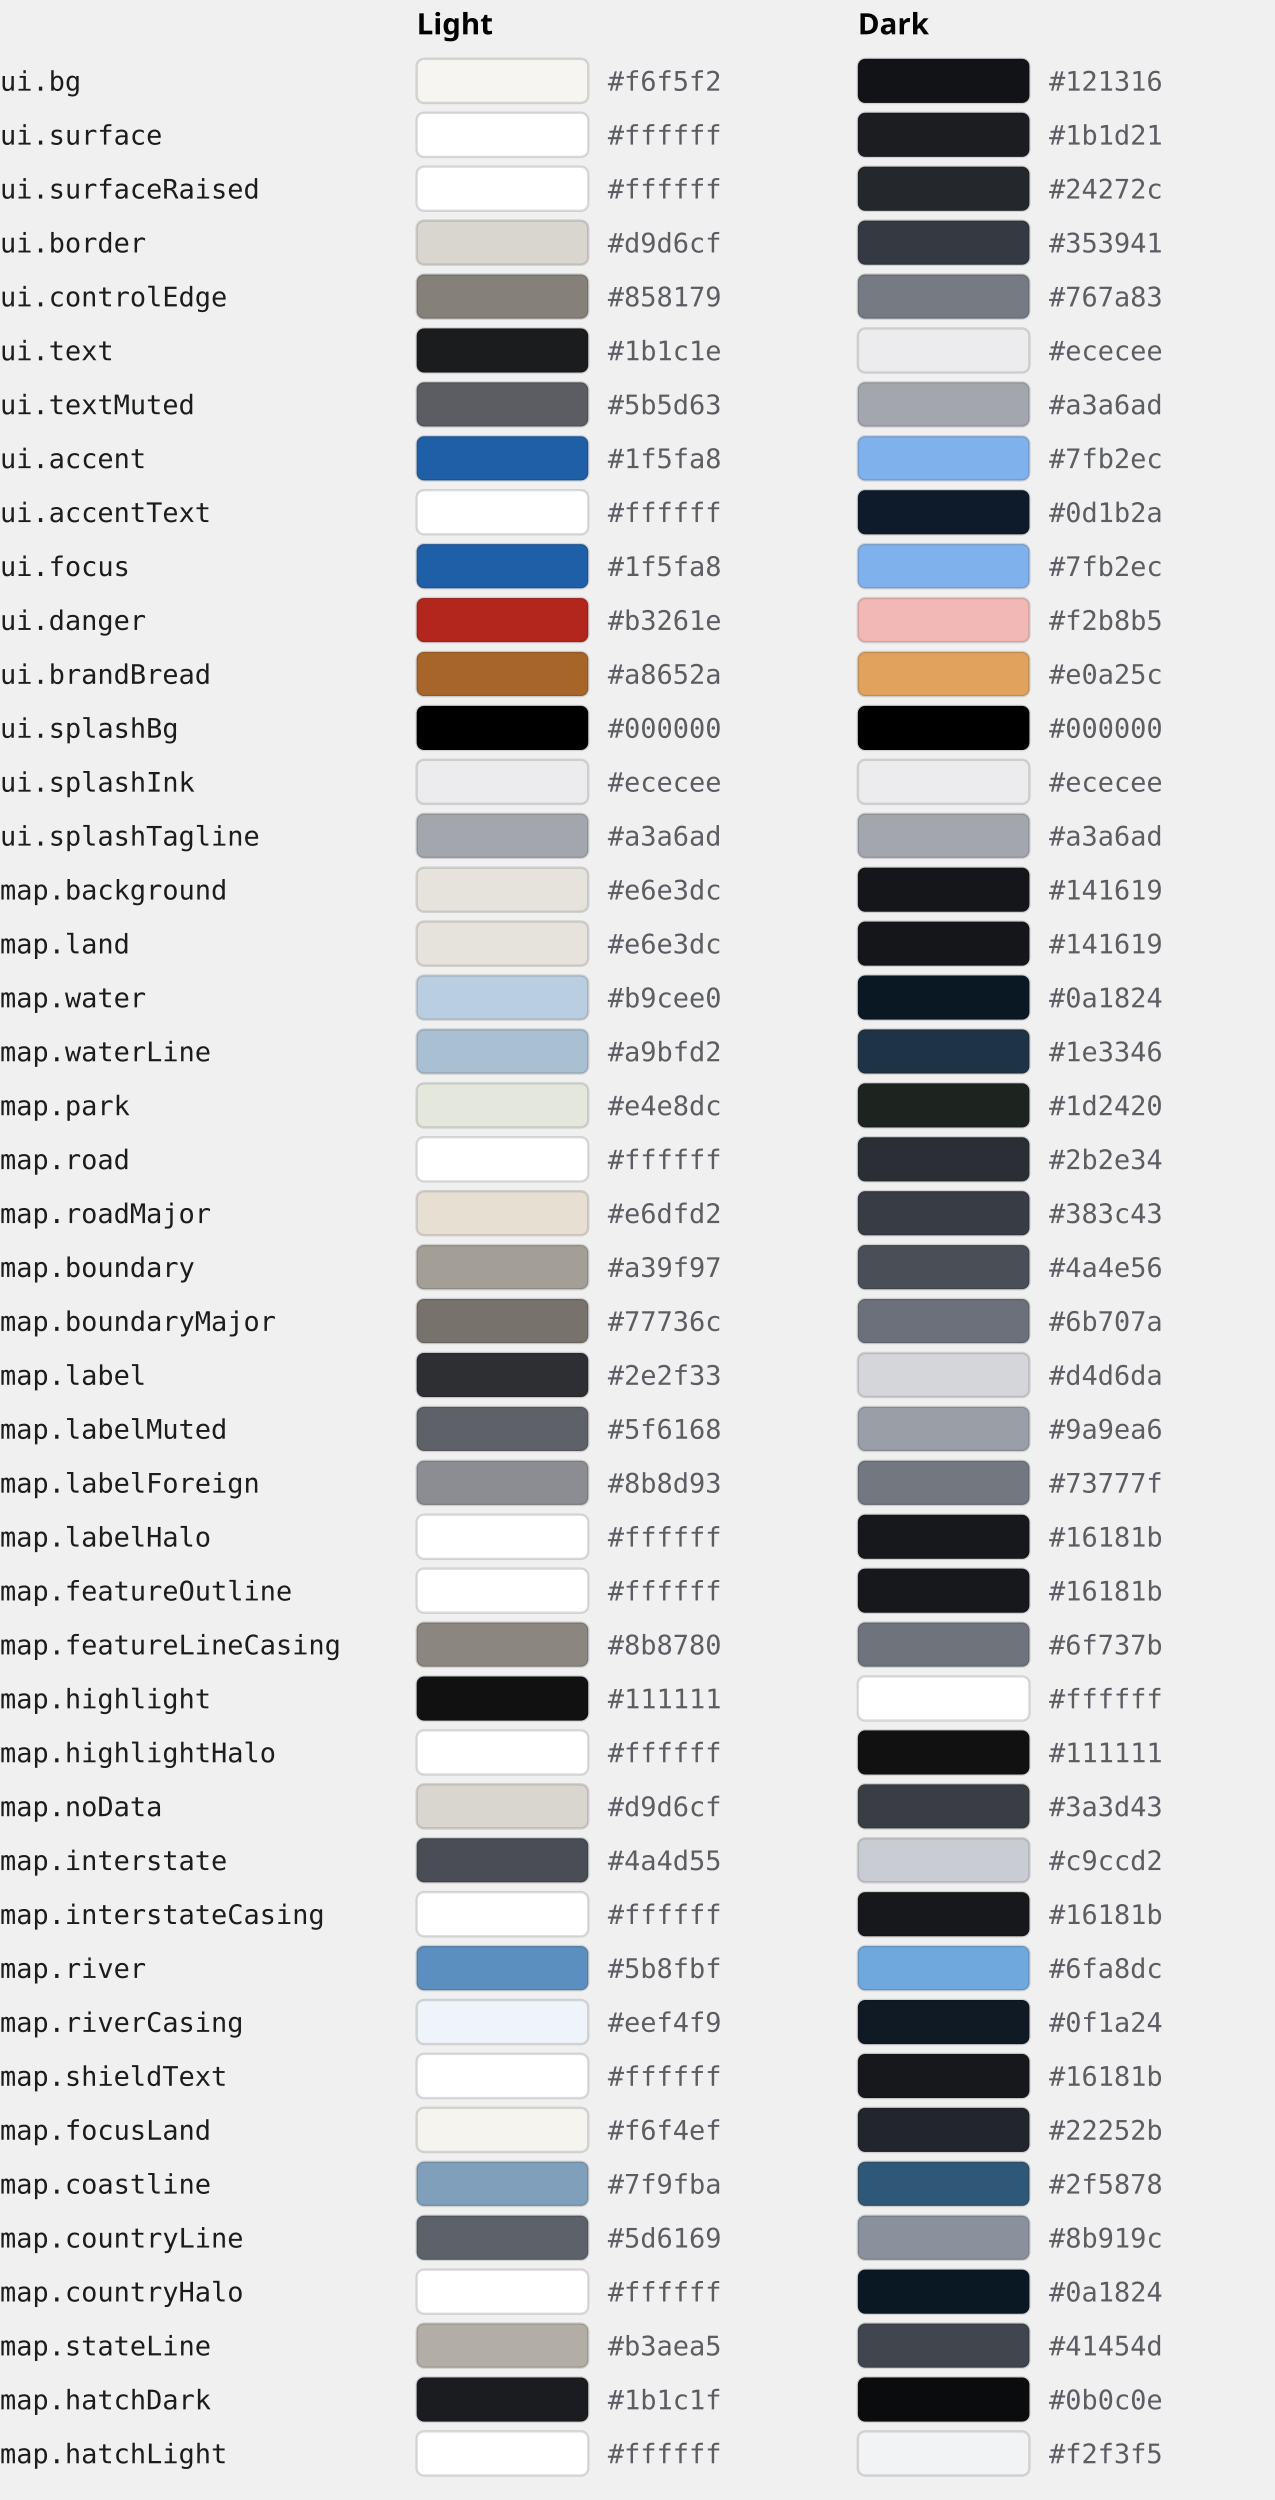
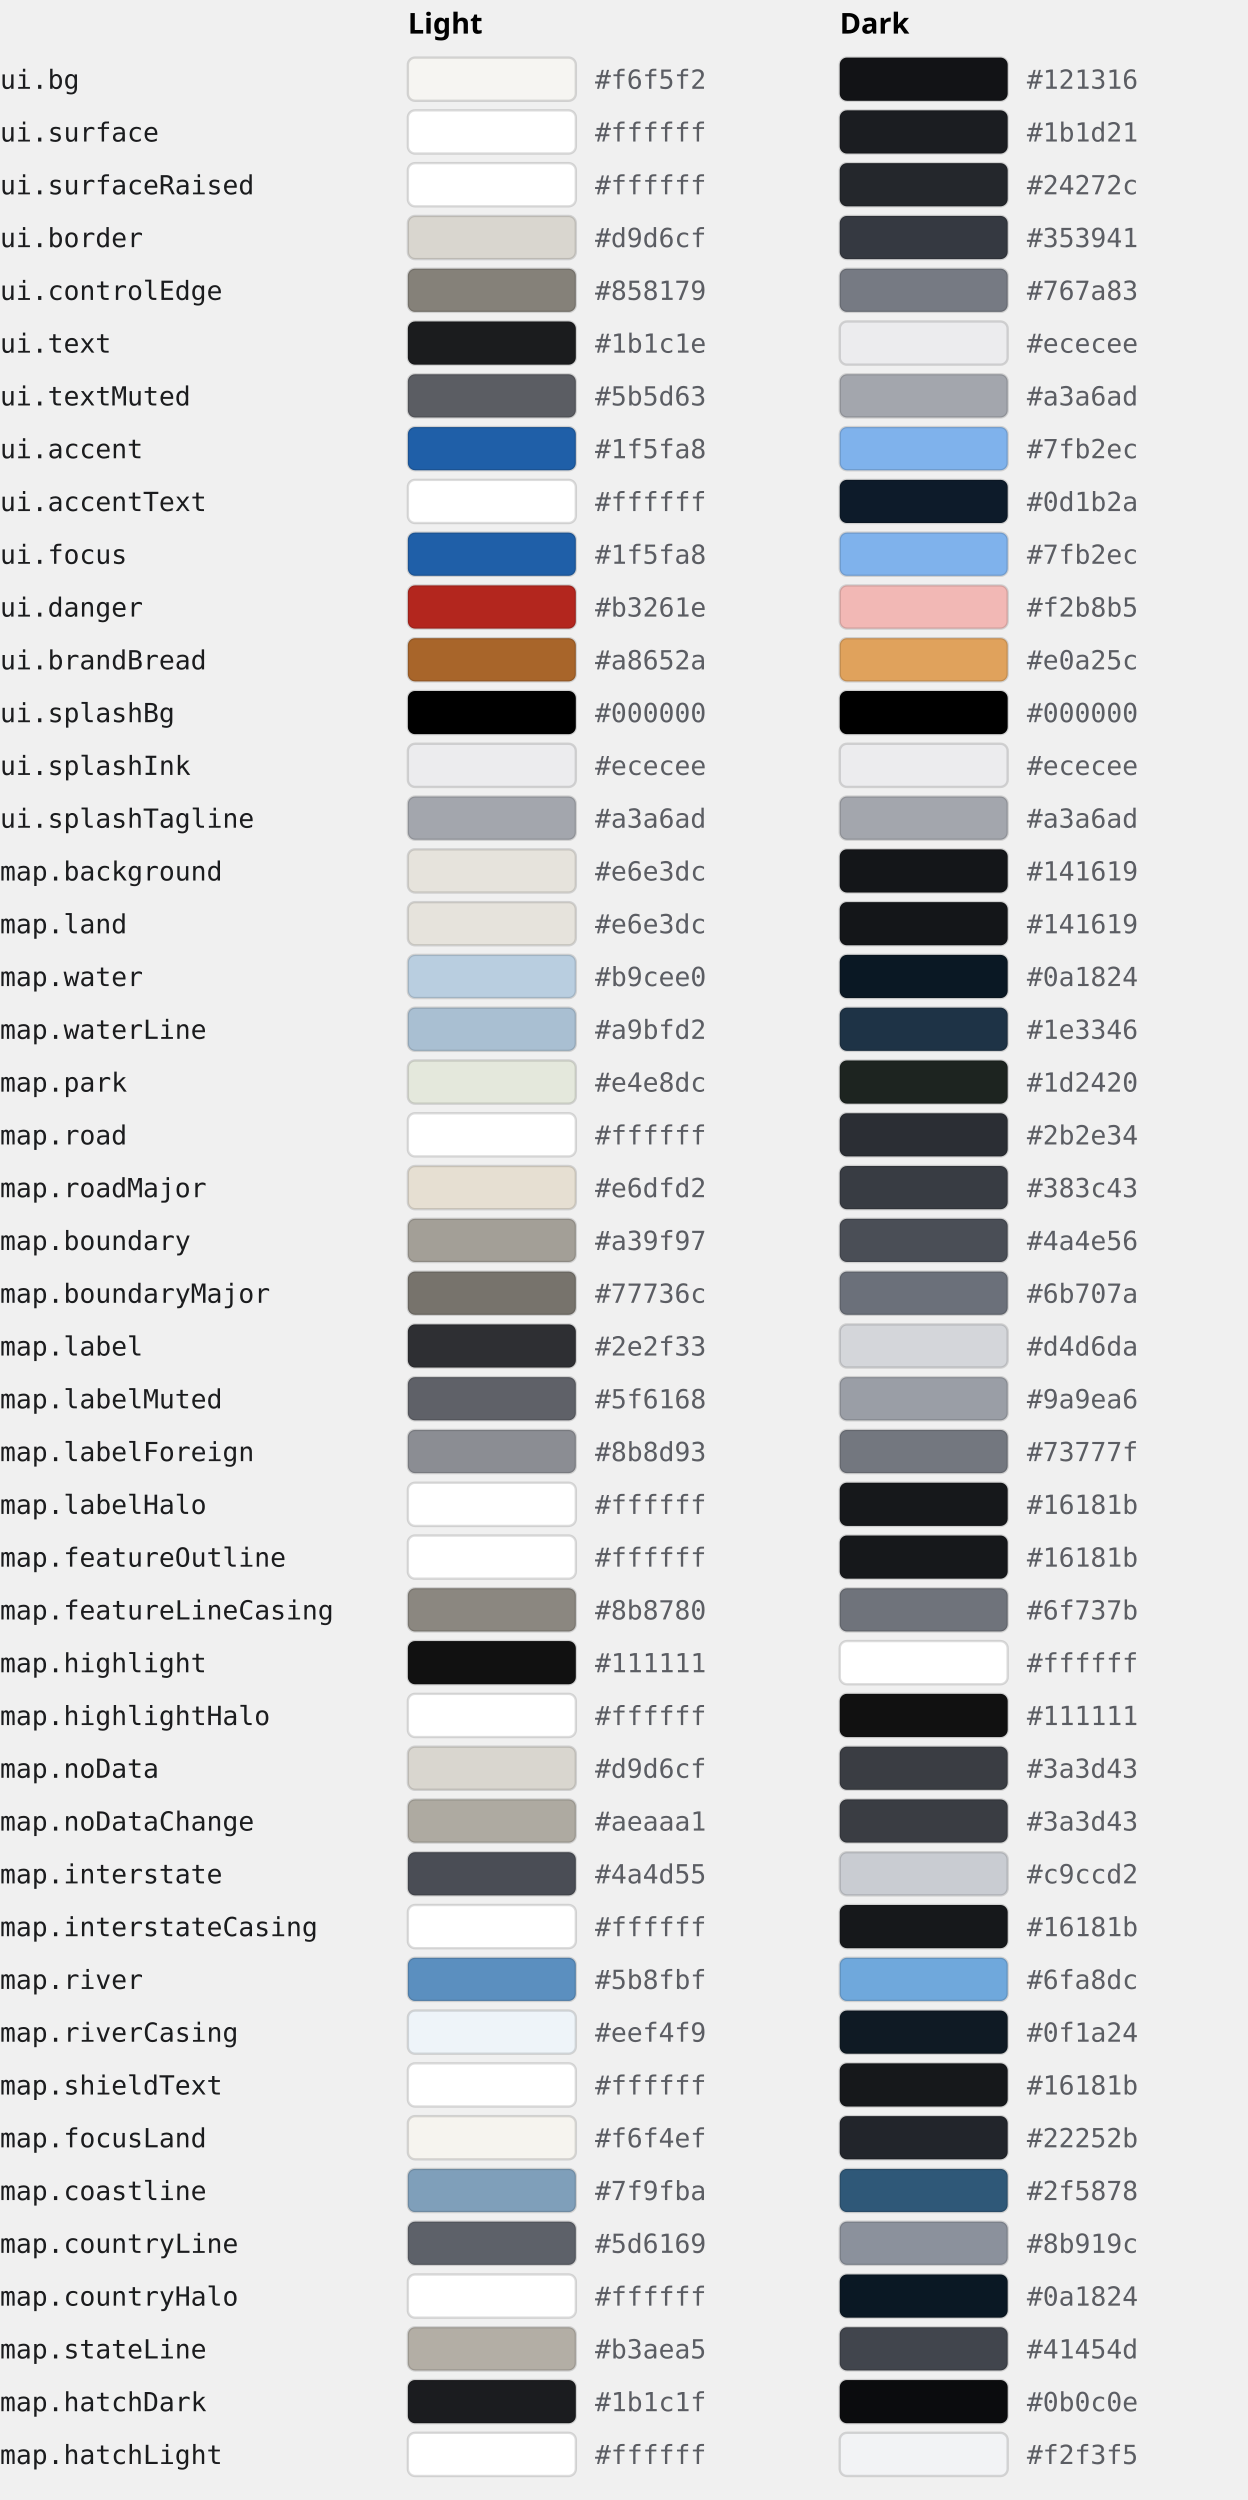
- <svg xmlns="http://www.w3.org/2000/svg" width="520" height="1020" viewBox="0 0 520 1020">
+ <svg xmlns="http://www.w3.org/2000/svg" width="520" height="1042" viewBox="0 0 520 1042">
  <text x="170" y="14" font-size="12" font-weight="600" font-family="system-ui,sans-serif">Light</text>
  <text x="350" y="14" font-size="12" font-weight="600" font-family="system-ui,sans-serif">Dark</text>
  <text x="0" y="37" font-size="11" font-family="ui-monospace,monospace" fill="#1b1c1e">ui.bg</text>
  <text x="0" y="59" font-size="11" font-family="ui-monospace,monospace" fill="#1b1c1e">ui.surface</text>
  <text x="0" y="81" font-size="11" font-family="ui-monospace,monospace" fill="#1b1c1e">ui.surfaceRaised</text>
  <text x="0" y="103" font-size="11" font-family="ui-monospace,monospace" fill="#1b1c1e">ui.border</text>
  <text x="0" y="125" font-size="11" font-family="ui-monospace,monospace" fill="#1b1c1e">ui.controlEdge</text>
  <text x="0" y="147" font-size="11" font-family="ui-monospace,monospace" fill="#1b1c1e">ui.text</text>
  <text x="0" y="169" font-size="11" font-family="ui-monospace,monospace" fill="#1b1c1e">ui.textMuted</text>
  <text x="0" y="191" font-size="11" font-family="ui-monospace,monospace" fill="#1b1c1e">ui.accent</text>
  <text x="0" y="213" font-size="11" font-family="ui-monospace,monospace" fill="#1b1c1e">ui.accentText</text>
  <text x="0" y="235" font-size="11" font-family="ui-monospace,monospace" fill="#1b1c1e">ui.focus</text>
  <text x="0" y="257" font-size="11" font-family="ui-monospace,monospace" fill="#1b1c1e">ui.danger</text>
  <text x="0" y="279" font-size="11" font-family="ui-monospace,monospace" fill="#1b1c1e">ui.brandBread</text>
  <text x="0" y="301" font-size="11" font-family="ui-monospace,monospace" fill="#1b1c1e">ui.splashBg</text>
  <text x="0" y="323" font-size="11" font-family="ui-monospace,monospace" fill="#1b1c1e">ui.splashInk</text>
  <text x="0" y="345" font-size="11" font-family="ui-monospace,monospace" fill="#1b1c1e">ui.splashTagline</text>
  <text x="0" y="367" font-size="11" font-family="ui-monospace,monospace" fill="#1b1c1e">map.background</text>
  <text x="0" y="389" font-size="11" font-family="ui-monospace,monospace" fill="#1b1c1e">map.land</text>
  <text x="0" y="411" font-size="11" font-family="ui-monospace,monospace" fill="#1b1c1e">map.water</text>
  <text x="0" y="433" font-size="11" font-family="ui-monospace,monospace" fill="#1b1c1e">map.waterLine</text>
  <text x="0" y="455" font-size="11" font-family="ui-monospace,monospace" fill="#1b1c1e">map.park</text>
  <text x="0" y="477" font-size="11" font-family="ui-monospace,monospace" fill="#1b1c1e">map.road</text>
  <text x="0" y="499" font-size="11" font-family="ui-monospace,monospace" fill="#1b1c1e">map.roadMajor</text>
  <text x="0" y="521" font-size="11" font-family="ui-monospace,monospace" fill="#1b1c1e">map.boundary</text>
  <text x="0" y="543" font-size="11" font-family="ui-monospace,monospace" fill="#1b1c1e">map.boundaryMajor</text>
  <text x="0" y="565" font-size="11" font-family="ui-monospace,monospace" fill="#1b1c1e">map.label</text>
  <text x="0" y="587" font-size="11" font-family="ui-monospace,monospace" fill="#1b1c1e">map.labelMuted</text>
  <text x="0" y="609" font-size="11" font-family="ui-monospace,monospace" fill="#1b1c1e">map.labelForeign</text>
  <text x="0" y="631" font-size="11" font-family="ui-monospace,monospace" fill="#1b1c1e">map.labelHalo</text>
  <text x="0" y="653" font-size="11" font-family="ui-monospace,monospace" fill="#1b1c1e">map.featureOutline</text>
  <text x="0" y="675" font-size="11" font-family="ui-monospace,monospace" fill="#1b1c1e">map.featureLineCasing</text>
  <text x="0" y="697" font-size="11" font-family="ui-monospace,monospace" fill="#1b1c1e">map.highlight</text>
  <text x="0" y="719" font-size="11" font-family="ui-monospace,monospace" fill="#1b1c1e">map.highlightHalo</text>
  <text x="0" y="741" font-size="11" font-family="ui-monospace,monospace" fill="#1b1c1e">map.noData</text>
-   <text x="0" y="763" font-size="11" font-family="ui-monospace,monospace" fill="#1b1c1e">map.interstate</text>
-   <text x="0" y="785" font-size="11" font-family="ui-monospace,monospace" fill="#1b1c1e">map.interstateCasing</text>
-   <text x="0" y="807" font-size="11" font-family="ui-monospace,monospace" fill="#1b1c1e">map.river</text>
-   <text x="0" y="829" font-size="11" font-family="ui-monospace,monospace" fill="#1b1c1e">map.riverCasing</text>
-   <text x="0" y="851" font-size="11" font-family="ui-monospace,monospace" fill="#1b1c1e">map.shieldText</text>
-   <text x="0" y="873" font-size="11" font-family="ui-monospace,monospace" fill="#1b1c1e">map.focusLand</text>
-   <text x="0" y="895" font-size="11" font-family="ui-monospace,monospace" fill="#1b1c1e">map.coastline</text>
-   <text x="0" y="917" font-size="11" font-family="ui-monospace,monospace" fill="#1b1c1e">map.countryLine</text>
-   <text x="0" y="939" font-size="11" font-family="ui-monospace,monospace" fill="#1b1c1e">map.countryHalo</text>
-   <text x="0" y="961" font-size="11" font-family="ui-monospace,monospace" fill="#1b1c1e">map.stateLine</text>
-   <text x="0" y="983" font-size="11" font-family="ui-monospace,monospace" fill="#1b1c1e">map.hatchDark</text>
-   <text x="0" y="1005" font-size="11" font-family="ui-monospace,monospace" fill="#1b1c1e">map.hatchLight</text>
+   <text x="0" y="763" font-size="11" font-family="ui-monospace,monospace" fill="#1b1c1e">map.noDataChange</text>
+   <text x="0" y="785" font-size="11" font-family="ui-monospace,monospace" fill="#1b1c1e">map.interstate</text>
+   <text x="0" y="807" font-size="11" font-family="ui-monospace,monospace" fill="#1b1c1e">map.interstateCasing</text>
+   <text x="0" y="829" font-size="11" font-family="ui-monospace,monospace" fill="#1b1c1e">map.river</text>
+   <text x="0" y="851" font-size="11" font-family="ui-monospace,monospace" fill="#1b1c1e">map.riverCasing</text>
+   <text x="0" y="873" font-size="11" font-family="ui-monospace,monospace" fill="#1b1c1e">map.shieldText</text>
+   <text x="0" y="895" font-size="11" font-family="ui-monospace,monospace" fill="#1b1c1e">map.focusLand</text>
+   <text x="0" y="917" font-size="11" font-family="ui-monospace,monospace" fill="#1b1c1e">map.coastline</text>
+   <text x="0" y="939" font-size="11" font-family="ui-monospace,monospace" fill="#1b1c1e">map.countryLine</text>
+   <text x="0" y="961" font-size="11" font-family="ui-monospace,monospace" fill="#1b1c1e">map.countryHalo</text>
+   <text x="0" y="983" font-size="11" font-family="ui-monospace,monospace" fill="#1b1c1e">map.stateLine</text>
+   <text x="0" y="1005" font-size="11" font-family="ui-monospace,monospace" fill="#1b1c1e">map.hatchDark</text>
+   <text x="0" y="1027" font-size="11" font-family="ui-monospace,monospace" fill="#1b1c1e">map.hatchLight</text>
  <rect x="170" y="24" width="70" height="18" rx="3" fill="#f6f5f2" stroke="#00000022" />
  <text x="248" y="37" font-size="11" font-family="ui-monospace,monospace" fill="#5b5d63">#f6f5f2</text>
  <rect x="170" y="46" width="70" height="18" rx="3" fill="#ffffff" stroke="#00000022" />
  <text x="248" y="59" font-size="11" font-family="ui-monospace,monospace" fill="#5b5d63">#ffffff</text>
  <rect x="170" y="68" width="70" height="18" rx="3" fill="#ffffff" stroke="#00000022" />
  <text x="248" y="81" font-size="11" font-family="ui-monospace,monospace" fill="#5b5d63">#ffffff</text>
  <rect x="170" y="90" width="70" height="18" rx="3" fill="#d9d6cf" stroke="#00000022" />
  <text x="248" y="103" font-size="11" font-family="ui-monospace,monospace" fill="#5b5d63">#d9d6cf</text>
  <rect x="170" y="112" width="70" height="18" rx="3" fill="#858179" stroke="#00000022" />
  <text x="248" y="125" font-size="11" font-family="ui-monospace,monospace" fill="#5b5d63">#858179</text>
  <rect x="170" y="134" width="70" height="18" rx="3" fill="#1b1c1e" stroke="#00000022" />
  <text x="248" y="147" font-size="11" font-family="ui-monospace,monospace" fill="#5b5d63">#1b1c1e</text>
  <rect x="170" y="156" width="70" height="18" rx="3" fill="#5b5d63" stroke="#00000022" />
  <text x="248" y="169" font-size="11" font-family="ui-monospace,monospace" fill="#5b5d63">#5b5d63</text>
  <rect x="170" y="178" width="70" height="18" rx="3" fill="#1f5fa8" stroke="#00000022" />
  <text x="248" y="191" font-size="11" font-family="ui-monospace,monospace" fill="#5b5d63">#1f5fa8</text>
  <rect x="170" y="200" width="70" height="18" rx="3" fill="#ffffff" stroke="#00000022" />
  <text x="248" y="213" font-size="11" font-family="ui-monospace,monospace" fill="#5b5d63">#ffffff</text>
  <rect x="170" y="222" width="70" height="18" rx="3" fill="#1f5fa8" stroke="#00000022" />
  <text x="248" y="235" font-size="11" font-family="ui-monospace,monospace" fill="#5b5d63">#1f5fa8</text>
  <rect x="170" y="244" width="70" height="18" rx="3" fill="#b3261e" stroke="#00000022" />
  <text x="248" y="257" font-size="11" font-family="ui-monospace,monospace" fill="#5b5d63">#b3261e</text>
  <rect x="170" y="266" width="70" height="18" rx="3" fill="#a8652a" stroke="#00000022" />
  <text x="248" y="279" font-size="11" font-family="ui-monospace,monospace" fill="#5b5d63">#a8652a</text>
  <rect x="170" y="288" width="70" height="18" rx="3" fill="#000000" stroke="#00000022" />
  <text x="248" y="301" font-size="11" font-family="ui-monospace,monospace" fill="#5b5d63">#000000</text>
  <rect x="170" y="310" width="70" height="18" rx="3" fill="#ececee" stroke="#00000022" />
  <text x="248" y="323" font-size="11" font-family="ui-monospace,monospace" fill="#5b5d63">#ececee</text>
  <rect x="170" y="332" width="70" height="18" rx="3" fill="#a3a6ad" stroke="#00000022" />
  <text x="248" y="345" font-size="11" font-family="ui-monospace,monospace" fill="#5b5d63">#a3a6ad</text>
  <rect x="170" y="354" width="70" height="18" rx="3" fill="#e6e3dc" stroke="#00000022" />
  <text x="248" y="367" font-size="11" font-family="ui-monospace,monospace" fill="#5b5d63">#e6e3dc</text>
  <rect x="170" y="376" width="70" height="18" rx="3" fill="#e6e3dc" stroke="#00000022" />
  <text x="248" y="389" font-size="11" font-family="ui-monospace,monospace" fill="#5b5d63">#e6e3dc</text>
  <rect x="170" y="398" width="70" height="18" rx="3" fill="#b9cee0" stroke="#00000022" />
  <text x="248" y="411" font-size="11" font-family="ui-monospace,monospace" fill="#5b5d63">#b9cee0</text>
  <rect x="170" y="420" width="70" height="18" rx="3" fill="#a9bfd2" stroke="#00000022" />
  <text x="248" y="433" font-size="11" font-family="ui-monospace,monospace" fill="#5b5d63">#a9bfd2</text>
  <rect x="170" y="442" width="70" height="18" rx="3" fill="#e4e8dc" stroke="#00000022" />
  <text x="248" y="455" font-size="11" font-family="ui-monospace,monospace" fill="#5b5d63">#e4e8dc</text>
  <rect x="170" y="464" width="70" height="18" rx="3" fill="#ffffff" stroke="#00000022" />
  <text x="248" y="477" font-size="11" font-family="ui-monospace,monospace" fill="#5b5d63">#ffffff</text>
  <rect x="170" y="486" width="70" height="18" rx="3" fill="#e6dfd2" stroke="#00000022" />
  <text x="248" y="499" font-size="11" font-family="ui-monospace,monospace" fill="#5b5d63">#e6dfd2</text>
  <rect x="170" y="508" width="70" height="18" rx="3" fill="#a39f97" stroke="#00000022" />
  <text x="248" y="521" font-size="11" font-family="ui-monospace,monospace" fill="#5b5d63">#a39f97</text>
  <rect x="170" y="530" width="70" height="18" rx="3" fill="#77736c" stroke="#00000022" />
  <text x="248" y="543" font-size="11" font-family="ui-monospace,monospace" fill="#5b5d63">#77736c</text>
  <rect x="170" y="552" width="70" height="18" rx="3" fill="#2e2f33" stroke="#00000022" />
  <text x="248" y="565" font-size="11" font-family="ui-monospace,monospace" fill="#5b5d63">#2e2f33</text>
  <rect x="170" y="574" width="70" height="18" rx="3" fill="#5f6168" stroke="#00000022" />
  <text x="248" y="587" font-size="11" font-family="ui-monospace,monospace" fill="#5b5d63">#5f6168</text>
  <rect x="170" y="596" width="70" height="18" rx="3" fill="#8b8d93" stroke="#00000022" />
  <text x="248" y="609" font-size="11" font-family="ui-monospace,monospace" fill="#5b5d63">#8b8d93</text>
  <rect x="170" y="618" width="70" height="18" rx="3" fill="#ffffff" stroke="#00000022" />
  <text x="248" y="631" font-size="11" font-family="ui-monospace,monospace" fill="#5b5d63">#ffffff</text>
  <rect x="170" y="640" width="70" height="18" rx="3" fill="#ffffff" stroke="#00000022" />
  <text x="248" y="653" font-size="11" font-family="ui-monospace,monospace" fill="#5b5d63">#ffffff</text>
  <rect x="170" y="662" width="70" height="18" rx="3" fill="#8b8780" stroke="#00000022" />
  <text x="248" y="675" font-size="11" font-family="ui-monospace,monospace" fill="#5b5d63">#8b8780</text>
  <rect x="170" y="684" width="70" height="18" rx="3" fill="#111111" stroke="#00000022" />
  <text x="248" y="697" font-size="11" font-family="ui-monospace,monospace" fill="#5b5d63">#111111</text>
  <rect x="170" y="706" width="70" height="18" rx="3" fill="#ffffff" stroke="#00000022" />
  <text x="248" y="719" font-size="11" font-family="ui-monospace,monospace" fill="#5b5d63">#ffffff</text>
  <rect x="170" y="728" width="70" height="18" rx="3" fill="#d9d6cf" stroke="#00000022" />
  <text x="248" y="741" font-size="11" font-family="ui-monospace,monospace" fill="#5b5d63">#d9d6cf</text>
-   <rect x="170" y="750" width="70" height="18" rx="3" fill="#4a4d55" stroke="#00000022" />
-   <text x="248" y="763" font-size="11" font-family="ui-monospace,monospace" fill="#5b5d63">#4a4d55</text>
-   <rect x="170" y="772" width="70" height="18" rx="3" fill="#ffffff" stroke="#00000022" />
-   <text x="248" y="785" font-size="11" font-family="ui-monospace,monospace" fill="#5b5d63">#ffffff</text>
-   <rect x="170" y="794" width="70" height="18" rx="3" fill="#5b8fbf" stroke="#00000022" />
-   <text x="248" y="807" font-size="11" font-family="ui-monospace,monospace" fill="#5b5d63">#5b8fbf</text>
-   <rect x="170" y="816" width="70" height="18" rx="3" fill="#eef4f9" stroke="#00000022" />
-   <text x="248" y="829" font-size="11" font-family="ui-monospace,monospace" fill="#5b5d63">#eef4f9</text>
-   <rect x="170" y="838" width="70" height="18" rx="3" fill="#ffffff" stroke="#00000022" />
-   <text x="248" y="851" font-size="11" font-family="ui-monospace,monospace" fill="#5b5d63">#ffffff</text>
-   <rect x="170" y="860" width="70" height="18" rx="3" fill="#f6f4ef" stroke="#00000022" />
-   <text x="248" y="873" font-size="11" font-family="ui-monospace,monospace" fill="#5b5d63">#f6f4ef</text>
-   <rect x="170" y="882" width="70" height="18" rx="3" fill="#7f9fba" stroke="#00000022" />
-   <text x="248" y="895" font-size="11" font-family="ui-monospace,monospace" fill="#5b5d63">#7f9fba</text>
-   <rect x="170" y="904" width="70" height="18" rx="3" fill="#5d6169" stroke="#00000022" />
-   <text x="248" y="917" font-size="11" font-family="ui-monospace,monospace" fill="#5b5d63">#5d6169</text>
-   <rect x="170" y="926" width="70" height="18" rx="3" fill="#ffffff" stroke="#00000022" />
-   <text x="248" y="939" font-size="11" font-family="ui-monospace,monospace" fill="#5b5d63">#ffffff</text>
-   <rect x="170" y="948" width="70" height="18" rx="3" fill="#b3aea5" stroke="#00000022" />
-   <text x="248" y="961" font-size="11" font-family="ui-monospace,monospace" fill="#5b5d63">#b3aea5</text>
-   <rect x="170" y="970" width="70" height="18" rx="3" fill="#1b1c1f" stroke="#00000022" />
-   <text x="248" y="983" font-size="11" font-family="ui-monospace,monospace" fill="#5b5d63">#1b1c1f</text>
-   <rect x="170" y="992" width="70" height="18" rx="3" fill="#ffffff" stroke="#00000022" />
-   <text x="248" y="1005" font-size="11" font-family="ui-monospace,monospace" fill="#5b5d63">#ffffff</text>
+   <rect x="170" y="750" width="70" height="18" rx="3" fill="#aeaaa1" stroke="#00000022" />
+   <text x="248" y="763" font-size="11" font-family="ui-monospace,monospace" fill="#5b5d63">#aeaaa1</text>
+   <rect x="170" y="772" width="70" height="18" rx="3" fill="#4a4d55" stroke="#00000022" />
+   <text x="248" y="785" font-size="11" font-family="ui-monospace,monospace" fill="#5b5d63">#4a4d55</text>
+   <rect x="170" y="794" width="70" height="18" rx="3" fill="#ffffff" stroke="#00000022" />
+   <text x="248" y="807" font-size="11" font-family="ui-monospace,monospace" fill="#5b5d63">#ffffff</text>
+   <rect x="170" y="816" width="70" height="18" rx="3" fill="#5b8fbf" stroke="#00000022" />
+   <text x="248" y="829" font-size="11" font-family="ui-monospace,monospace" fill="#5b5d63">#5b8fbf</text>
+   <rect x="170" y="838" width="70" height="18" rx="3" fill="#eef4f9" stroke="#00000022" />
+   <text x="248" y="851" font-size="11" font-family="ui-monospace,monospace" fill="#5b5d63">#eef4f9</text>
+   <rect x="170" y="860" width="70" height="18" rx="3" fill="#ffffff" stroke="#00000022" />
+   <text x="248" y="873" font-size="11" font-family="ui-monospace,monospace" fill="#5b5d63">#ffffff</text>
+   <rect x="170" y="882" width="70" height="18" rx="3" fill="#f6f4ef" stroke="#00000022" />
+   <text x="248" y="895" font-size="11" font-family="ui-monospace,monospace" fill="#5b5d63">#f6f4ef</text>
+   <rect x="170" y="904" width="70" height="18" rx="3" fill="#7f9fba" stroke="#00000022" />
+   <text x="248" y="917" font-size="11" font-family="ui-monospace,monospace" fill="#5b5d63">#7f9fba</text>
+   <rect x="170" y="926" width="70" height="18" rx="3" fill="#5d6169" stroke="#00000022" />
+   <text x="248" y="939" font-size="11" font-family="ui-monospace,monospace" fill="#5b5d63">#5d6169</text>
+   <rect x="170" y="948" width="70" height="18" rx="3" fill="#ffffff" stroke="#00000022" />
+   <text x="248" y="961" font-size="11" font-family="ui-monospace,monospace" fill="#5b5d63">#ffffff</text>
+   <rect x="170" y="970" width="70" height="18" rx="3" fill="#b3aea5" stroke="#00000022" />
+   <text x="248" y="983" font-size="11" font-family="ui-monospace,monospace" fill="#5b5d63">#b3aea5</text>
+   <rect x="170" y="992" width="70" height="18" rx="3" fill="#1b1c1f" stroke="#00000022" />
+   <text x="248" y="1005" font-size="11" font-family="ui-monospace,monospace" fill="#5b5d63">#1b1c1f</text>
+   <rect x="170" y="1014" width="70" height="18" rx="3" fill="#ffffff" stroke="#00000022" />
+   <text x="248" y="1027" font-size="11" font-family="ui-monospace,monospace" fill="#5b5d63">#ffffff</text>
  <rect x="350" y="24" width="70" height="18" rx="3" fill="#121316" stroke="#00000022" />
  <text x="428" y="37" font-size="11" font-family="ui-monospace,monospace" fill="#5b5d63">#121316</text>
  <rect x="350" y="46" width="70" height="18" rx="3" fill="#1b1d21" stroke="#00000022" />
  <text x="428" y="59" font-size="11" font-family="ui-monospace,monospace" fill="#5b5d63">#1b1d21</text>
  <rect x="350" y="68" width="70" height="18" rx="3" fill="#24272c" stroke="#00000022" />
  <text x="428" y="81" font-size="11" font-family="ui-monospace,monospace" fill="#5b5d63">#24272c</text>
  <rect x="350" y="90" width="70" height="18" rx="3" fill="#353941" stroke="#00000022" />
  <text x="428" y="103" font-size="11" font-family="ui-monospace,monospace" fill="#5b5d63">#353941</text>
  <rect x="350" y="112" width="70" height="18" rx="3" fill="#767a83" stroke="#00000022" />
  <text x="428" y="125" font-size="11" font-family="ui-monospace,monospace" fill="#5b5d63">#767a83</text>
  <rect x="350" y="134" width="70" height="18" rx="3" fill="#ececee" stroke="#00000022" />
  <text x="428" y="147" font-size="11" font-family="ui-monospace,monospace" fill="#5b5d63">#ececee</text>
  <rect x="350" y="156" width="70" height="18" rx="3" fill="#a3a6ad" stroke="#00000022" />
  <text x="428" y="169" font-size="11" font-family="ui-monospace,monospace" fill="#5b5d63">#a3a6ad</text>
  <rect x="350" y="178" width="70" height="18" rx="3" fill="#7fb2ec" stroke="#00000022" />
  <text x="428" y="191" font-size="11" font-family="ui-monospace,monospace" fill="#5b5d63">#7fb2ec</text>
  <rect x="350" y="200" width="70" height="18" rx="3" fill="#0d1b2a" stroke="#00000022" />
  <text x="428" y="213" font-size="11" font-family="ui-monospace,monospace" fill="#5b5d63">#0d1b2a</text>
  <rect x="350" y="222" width="70" height="18" rx="3" fill="#7fb2ec" stroke="#00000022" />
  <text x="428" y="235" font-size="11" font-family="ui-monospace,monospace" fill="#5b5d63">#7fb2ec</text>
  <rect x="350" y="244" width="70" height="18" rx="3" fill="#f2b8b5" stroke="#00000022" />
  <text x="428" y="257" font-size="11" font-family="ui-monospace,monospace" fill="#5b5d63">#f2b8b5</text>
  <rect x="350" y="266" width="70" height="18" rx="3" fill="#e0a25c" stroke="#00000022" />
  <text x="428" y="279" font-size="11" font-family="ui-monospace,monospace" fill="#5b5d63">#e0a25c</text>
  <rect x="350" y="288" width="70" height="18" rx="3" fill="#000000" stroke="#00000022" />
  <text x="428" y="301" font-size="11" font-family="ui-monospace,monospace" fill="#5b5d63">#000000</text>
  <rect x="350" y="310" width="70" height="18" rx="3" fill="#ececee" stroke="#00000022" />
  <text x="428" y="323" font-size="11" font-family="ui-monospace,monospace" fill="#5b5d63">#ececee</text>
  <rect x="350" y="332" width="70" height="18" rx="3" fill="#a3a6ad" stroke="#00000022" />
  <text x="428" y="345" font-size="11" font-family="ui-monospace,monospace" fill="#5b5d63">#a3a6ad</text>
  <rect x="350" y="354" width="70" height="18" rx="3" fill="#141619" stroke="#00000022" />
  <text x="428" y="367" font-size="11" font-family="ui-monospace,monospace" fill="#5b5d63">#141619</text>
  <rect x="350" y="376" width="70" height="18" rx="3" fill="#141619" stroke="#00000022" />
  <text x="428" y="389" font-size="11" font-family="ui-monospace,monospace" fill="#5b5d63">#141619</text>
  <rect x="350" y="398" width="70" height="18" rx="3" fill="#0a1824" stroke="#00000022" />
  <text x="428" y="411" font-size="11" font-family="ui-monospace,monospace" fill="#5b5d63">#0a1824</text>
  <rect x="350" y="420" width="70" height="18" rx="3" fill="#1e3346" stroke="#00000022" />
  <text x="428" y="433" font-size="11" font-family="ui-monospace,monospace" fill="#5b5d63">#1e3346</text>
  <rect x="350" y="442" width="70" height="18" rx="3" fill="#1d2420" stroke="#00000022" />
  <text x="428" y="455" font-size="11" font-family="ui-monospace,monospace" fill="#5b5d63">#1d2420</text>
  <rect x="350" y="464" width="70" height="18" rx="3" fill="#2b2e34" stroke="#00000022" />
  <text x="428" y="477" font-size="11" font-family="ui-monospace,monospace" fill="#5b5d63">#2b2e34</text>
  <rect x="350" y="486" width="70" height="18" rx="3" fill="#383c43" stroke="#00000022" />
  <text x="428" y="499" font-size="11" font-family="ui-monospace,monospace" fill="#5b5d63">#383c43</text>
  <rect x="350" y="508" width="70" height="18" rx="3" fill="#4a4e56" stroke="#00000022" />
  <text x="428" y="521" font-size="11" font-family="ui-monospace,monospace" fill="#5b5d63">#4a4e56</text>
  <rect x="350" y="530" width="70" height="18" rx="3" fill="#6b707a" stroke="#00000022" />
  <text x="428" y="543" font-size="11" font-family="ui-monospace,monospace" fill="#5b5d63">#6b707a</text>
  <rect x="350" y="552" width="70" height="18" rx="3" fill="#d4d6da" stroke="#00000022" />
  <text x="428" y="565" font-size="11" font-family="ui-monospace,monospace" fill="#5b5d63">#d4d6da</text>
  <rect x="350" y="574" width="70" height="18" rx="3" fill="#9a9ea6" stroke="#00000022" />
  <text x="428" y="587" font-size="11" font-family="ui-monospace,monospace" fill="#5b5d63">#9a9ea6</text>
  <rect x="350" y="596" width="70" height="18" rx="3" fill="#73777f" stroke="#00000022" />
  <text x="428" y="609" font-size="11" font-family="ui-monospace,monospace" fill="#5b5d63">#73777f</text>
  <rect x="350" y="618" width="70" height="18" rx="3" fill="#16181b" stroke="#00000022" />
  <text x="428" y="631" font-size="11" font-family="ui-monospace,monospace" fill="#5b5d63">#16181b</text>
  <rect x="350" y="640" width="70" height="18" rx="3" fill="#16181b" stroke="#00000022" />
  <text x="428" y="653" font-size="11" font-family="ui-monospace,monospace" fill="#5b5d63">#16181b</text>
  <rect x="350" y="662" width="70" height="18" rx="3" fill="#6f737b" stroke="#00000022" />
  <text x="428" y="675" font-size="11" font-family="ui-monospace,monospace" fill="#5b5d63">#6f737b</text>
  <rect x="350" y="684" width="70" height="18" rx="3" fill="#ffffff" stroke="#00000022" />
  <text x="428" y="697" font-size="11" font-family="ui-monospace,monospace" fill="#5b5d63">#ffffff</text>
  <rect x="350" y="706" width="70" height="18" rx="3" fill="#111111" stroke="#00000022" />
  <text x="428" y="719" font-size="11" font-family="ui-monospace,monospace" fill="#5b5d63">#111111</text>
  <rect x="350" y="728" width="70" height="18" rx="3" fill="#3a3d43" stroke="#00000022" />
  <text x="428" y="741" font-size="11" font-family="ui-monospace,monospace" fill="#5b5d63">#3a3d43</text>
-   <rect x="350" y="750" width="70" height="18" rx="3" fill="#c9ccd2" stroke="#00000022" />
-   <text x="428" y="763" font-size="11" font-family="ui-monospace,monospace" fill="#5b5d63">#c9ccd2</text>
-   <rect x="350" y="772" width="70" height="18" rx="3" fill="#16181b" stroke="#00000022" />
-   <text x="428" y="785" font-size="11" font-family="ui-monospace,monospace" fill="#5b5d63">#16181b</text>
-   <rect x="350" y="794" width="70" height="18" rx="3" fill="#6fa8dc" stroke="#00000022" />
-   <text x="428" y="807" font-size="11" font-family="ui-monospace,monospace" fill="#5b5d63">#6fa8dc</text>
-   <rect x="350" y="816" width="70" height="18" rx="3" fill="#0f1a24" stroke="#00000022" />
-   <text x="428" y="829" font-size="11" font-family="ui-monospace,monospace" fill="#5b5d63">#0f1a24</text>
-   <rect x="350" y="838" width="70" height="18" rx="3" fill="#16181b" stroke="#00000022" />
-   <text x="428" y="851" font-size="11" font-family="ui-monospace,monospace" fill="#5b5d63">#16181b</text>
-   <rect x="350" y="860" width="70" height="18" rx="3" fill="#22252b" stroke="#00000022" />
-   <text x="428" y="873" font-size="11" font-family="ui-monospace,monospace" fill="#5b5d63">#22252b</text>
-   <rect x="350" y="882" width="70" height="18" rx="3" fill="#2f5878" stroke="#00000022" />
-   <text x="428" y="895" font-size="11" font-family="ui-monospace,monospace" fill="#5b5d63">#2f5878</text>
-   <rect x="350" y="904" width="70" height="18" rx="3" fill="#8b919c" stroke="#00000022" />
-   <text x="428" y="917" font-size="11" font-family="ui-monospace,monospace" fill="#5b5d63">#8b919c</text>
-   <rect x="350" y="926" width="70" height="18" rx="3" fill="#0a1824" stroke="#00000022" />
-   <text x="428" y="939" font-size="11" font-family="ui-monospace,monospace" fill="#5b5d63">#0a1824</text>
-   <rect x="350" y="948" width="70" height="18" rx="3" fill="#41454d" stroke="#00000022" />
-   <text x="428" y="961" font-size="11" font-family="ui-monospace,monospace" fill="#5b5d63">#41454d</text>
-   <rect x="350" y="970" width="70" height="18" rx="3" fill="#0b0c0e" stroke="#00000022" />
-   <text x="428" y="983" font-size="11" font-family="ui-monospace,monospace" fill="#5b5d63">#0b0c0e</text>
-   <rect x="350" y="992" width="70" height="18" rx="3" fill="#f2f3f5" stroke="#00000022" />
-   <text x="428" y="1005" font-size="11" font-family="ui-monospace,monospace" fill="#5b5d63">#f2f3f5</text>
+   <rect x="350" y="750" width="70" height="18" rx="3" fill="#3a3d43" stroke="#00000022" />
+   <text x="428" y="763" font-size="11" font-family="ui-monospace,monospace" fill="#5b5d63">#3a3d43</text>
+   <rect x="350" y="772" width="70" height="18" rx="3" fill="#c9ccd2" stroke="#00000022" />
+   <text x="428" y="785" font-size="11" font-family="ui-monospace,monospace" fill="#5b5d63">#c9ccd2</text>
+   <rect x="350" y="794" width="70" height="18" rx="3" fill="#16181b" stroke="#00000022" />
+   <text x="428" y="807" font-size="11" font-family="ui-monospace,monospace" fill="#5b5d63">#16181b</text>
+   <rect x="350" y="816" width="70" height="18" rx="3" fill="#6fa8dc" stroke="#00000022" />
+   <text x="428" y="829" font-size="11" font-family="ui-monospace,monospace" fill="#5b5d63">#6fa8dc</text>
+   <rect x="350" y="838" width="70" height="18" rx="3" fill="#0f1a24" stroke="#00000022" />
+   <text x="428" y="851" font-size="11" font-family="ui-monospace,monospace" fill="#5b5d63">#0f1a24</text>
+   <rect x="350" y="860" width="70" height="18" rx="3" fill="#16181b" stroke="#00000022" />
+   <text x="428" y="873" font-size="11" font-family="ui-monospace,monospace" fill="#5b5d63">#16181b</text>
+   <rect x="350" y="882" width="70" height="18" rx="3" fill="#22252b" stroke="#00000022" />
+   <text x="428" y="895" font-size="11" font-family="ui-monospace,monospace" fill="#5b5d63">#22252b</text>
+   <rect x="350" y="904" width="70" height="18" rx="3" fill="#2f5878" stroke="#00000022" />
+   <text x="428" y="917" font-size="11" font-family="ui-monospace,monospace" fill="#5b5d63">#2f5878</text>
+   <rect x="350" y="926" width="70" height="18" rx="3" fill="#8b919c" stroke="#00000022" />
+   <text x="428" y="939" font-size="11" font-family="ui-monospace,monospace" fill="#5b5d63">#8b919c</text>
+   <rect x="350" y="948" width="70" height="18" rx="3" fill="#0a1824" stroke="#00000022" />
+   <text x="428" y="961" font-size="11" font-family="ui-monospace,monospace" fill="#5b5d63">#0a1824</text>
+   <rect x="350" y="970" width="70" height="18" rx="3" fill="#41454d" stroke="#00000022" />
+   <text x="428" y="983" font-size="11" font-family="ui-monospace,monospace" fill="#5b5d63">#41454d</text>
+   <rect x="350" y="992" width="70" height="18" rx="3" fill="#0b0c0e" stroke="#00000022" />
+   <text x="428" y="1005" font-size="11" font-family="ui-monospace,monospace" fill="#5b5d63">#0b0c0e</text>
+   <rect x="350" y="1014" width="70" height="18" rx="3" fill="#f2f3f5" stroke="#00000022" />
+   <text x="428" y="1027" font-size="11" font-family="ui-monospace,monospace" fill="#5b5d63">#f2f3f5</text>
</svg>
